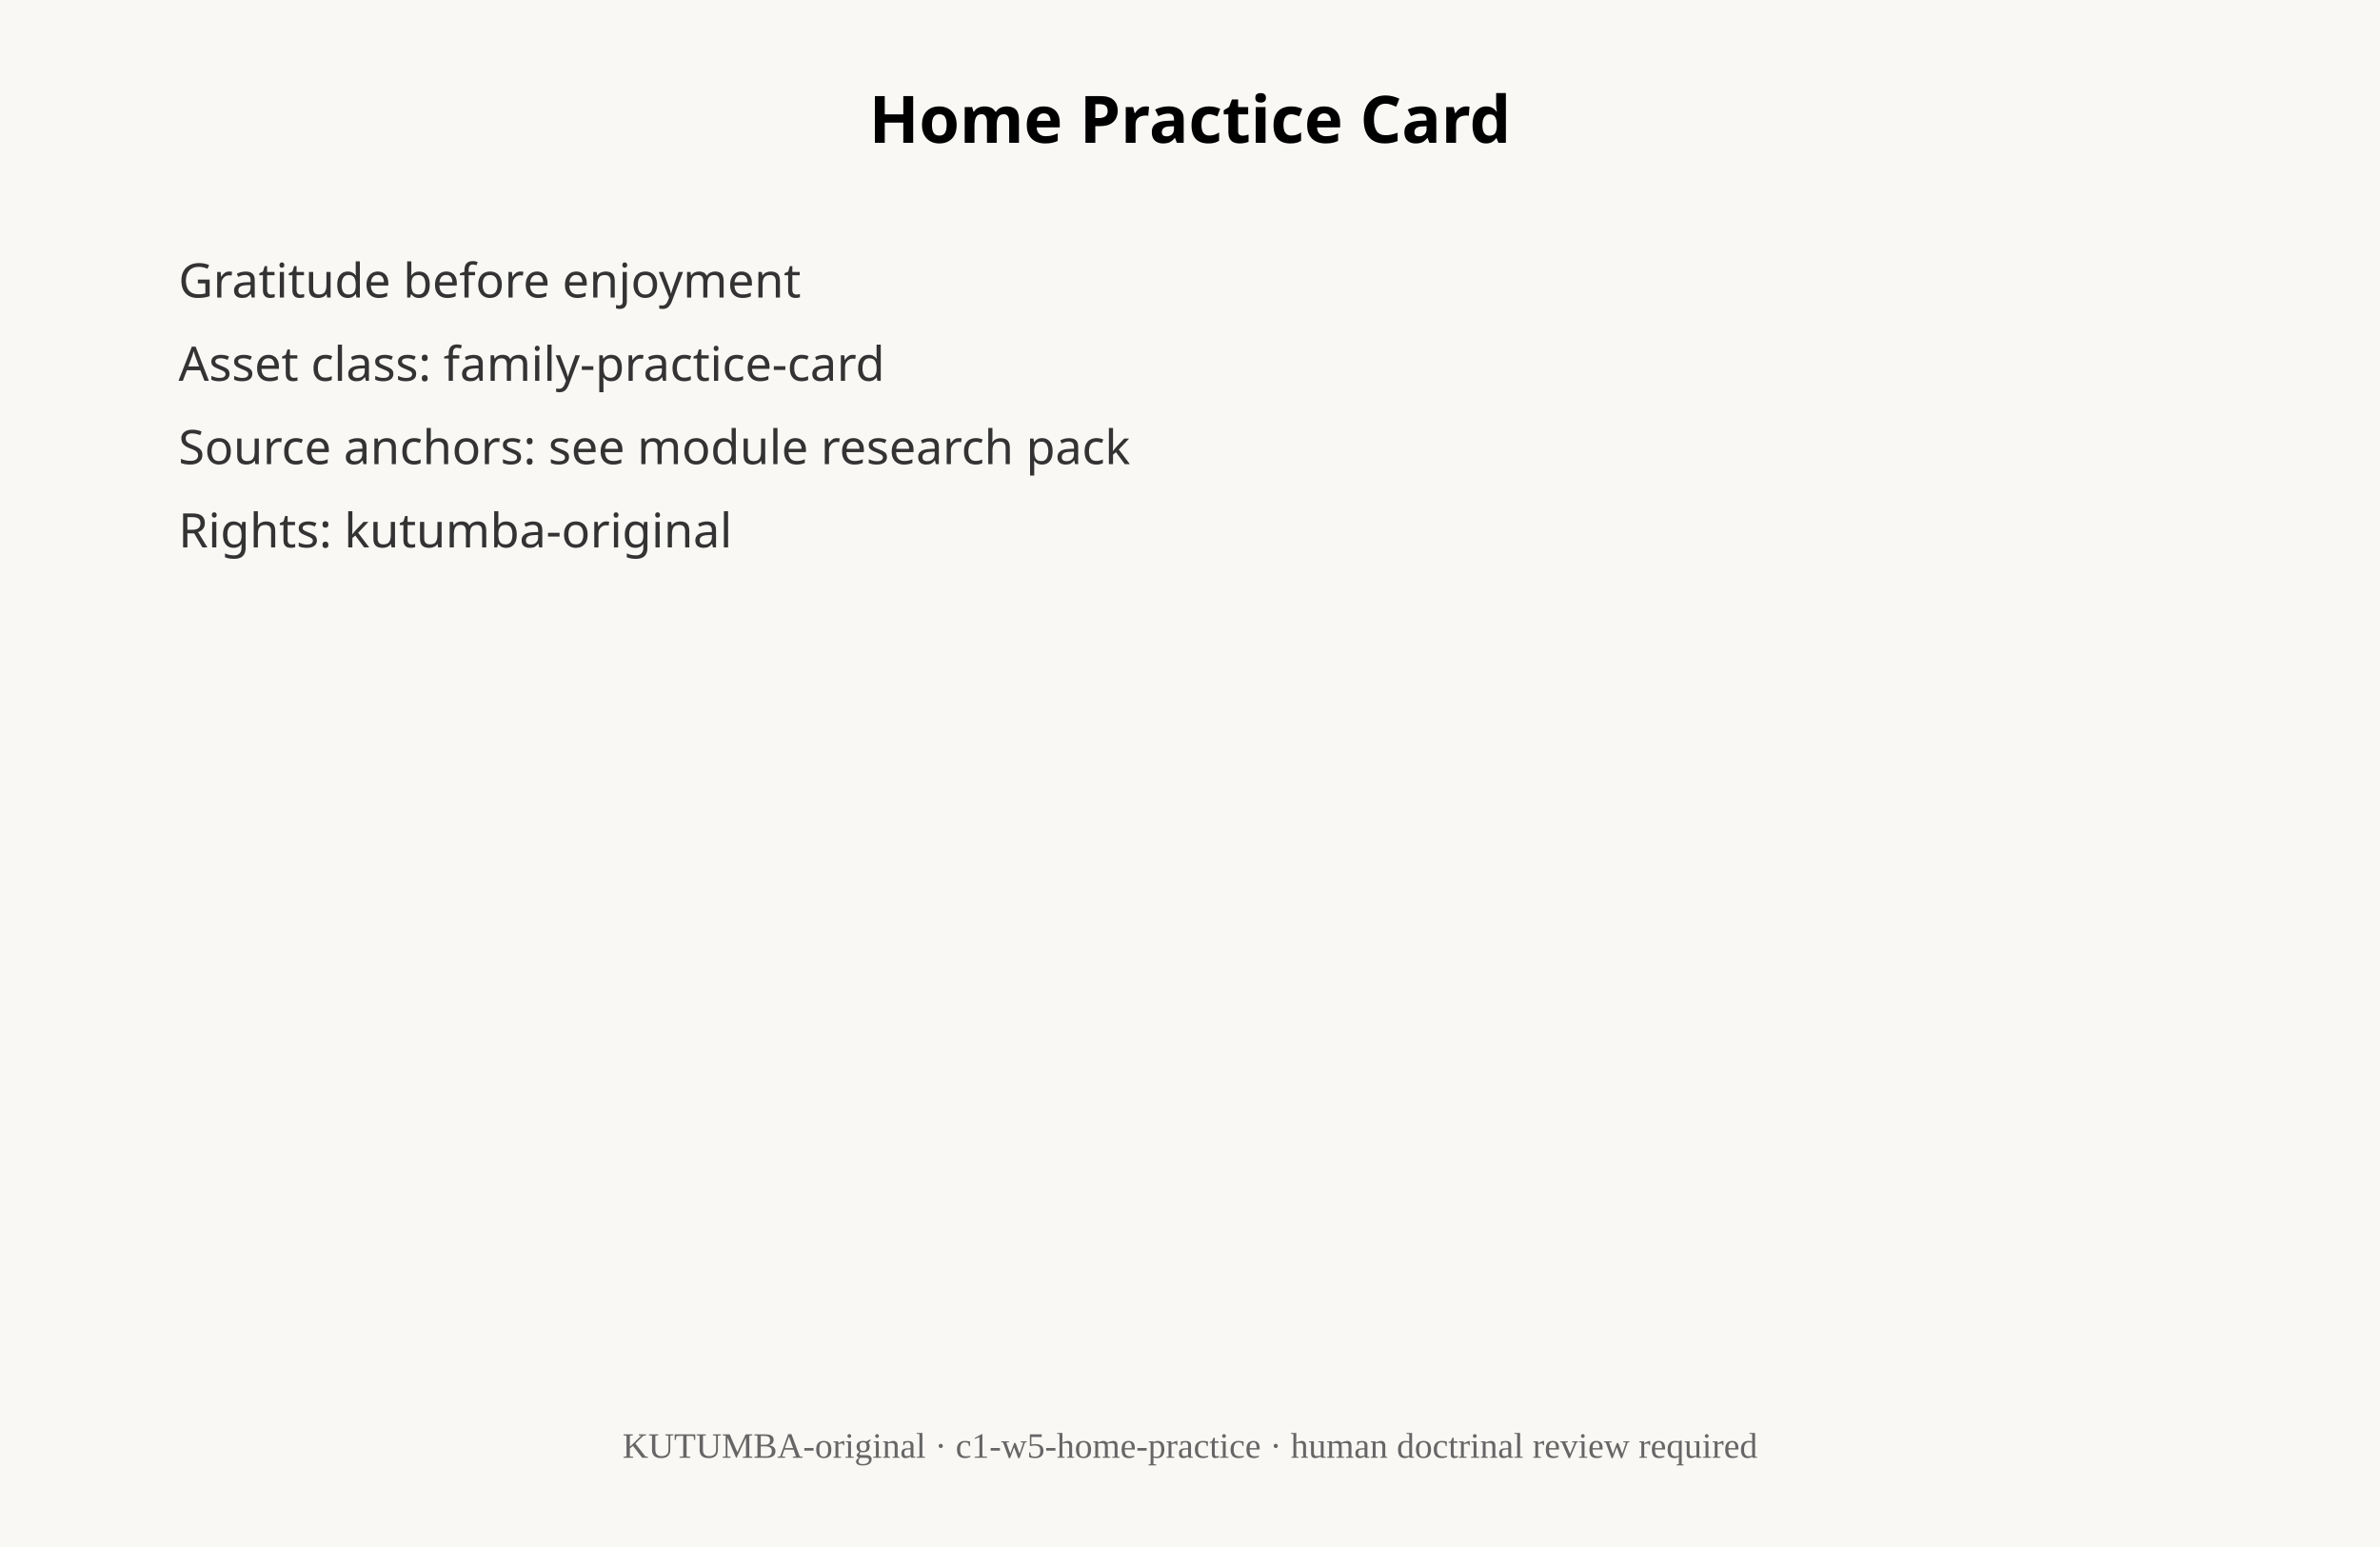
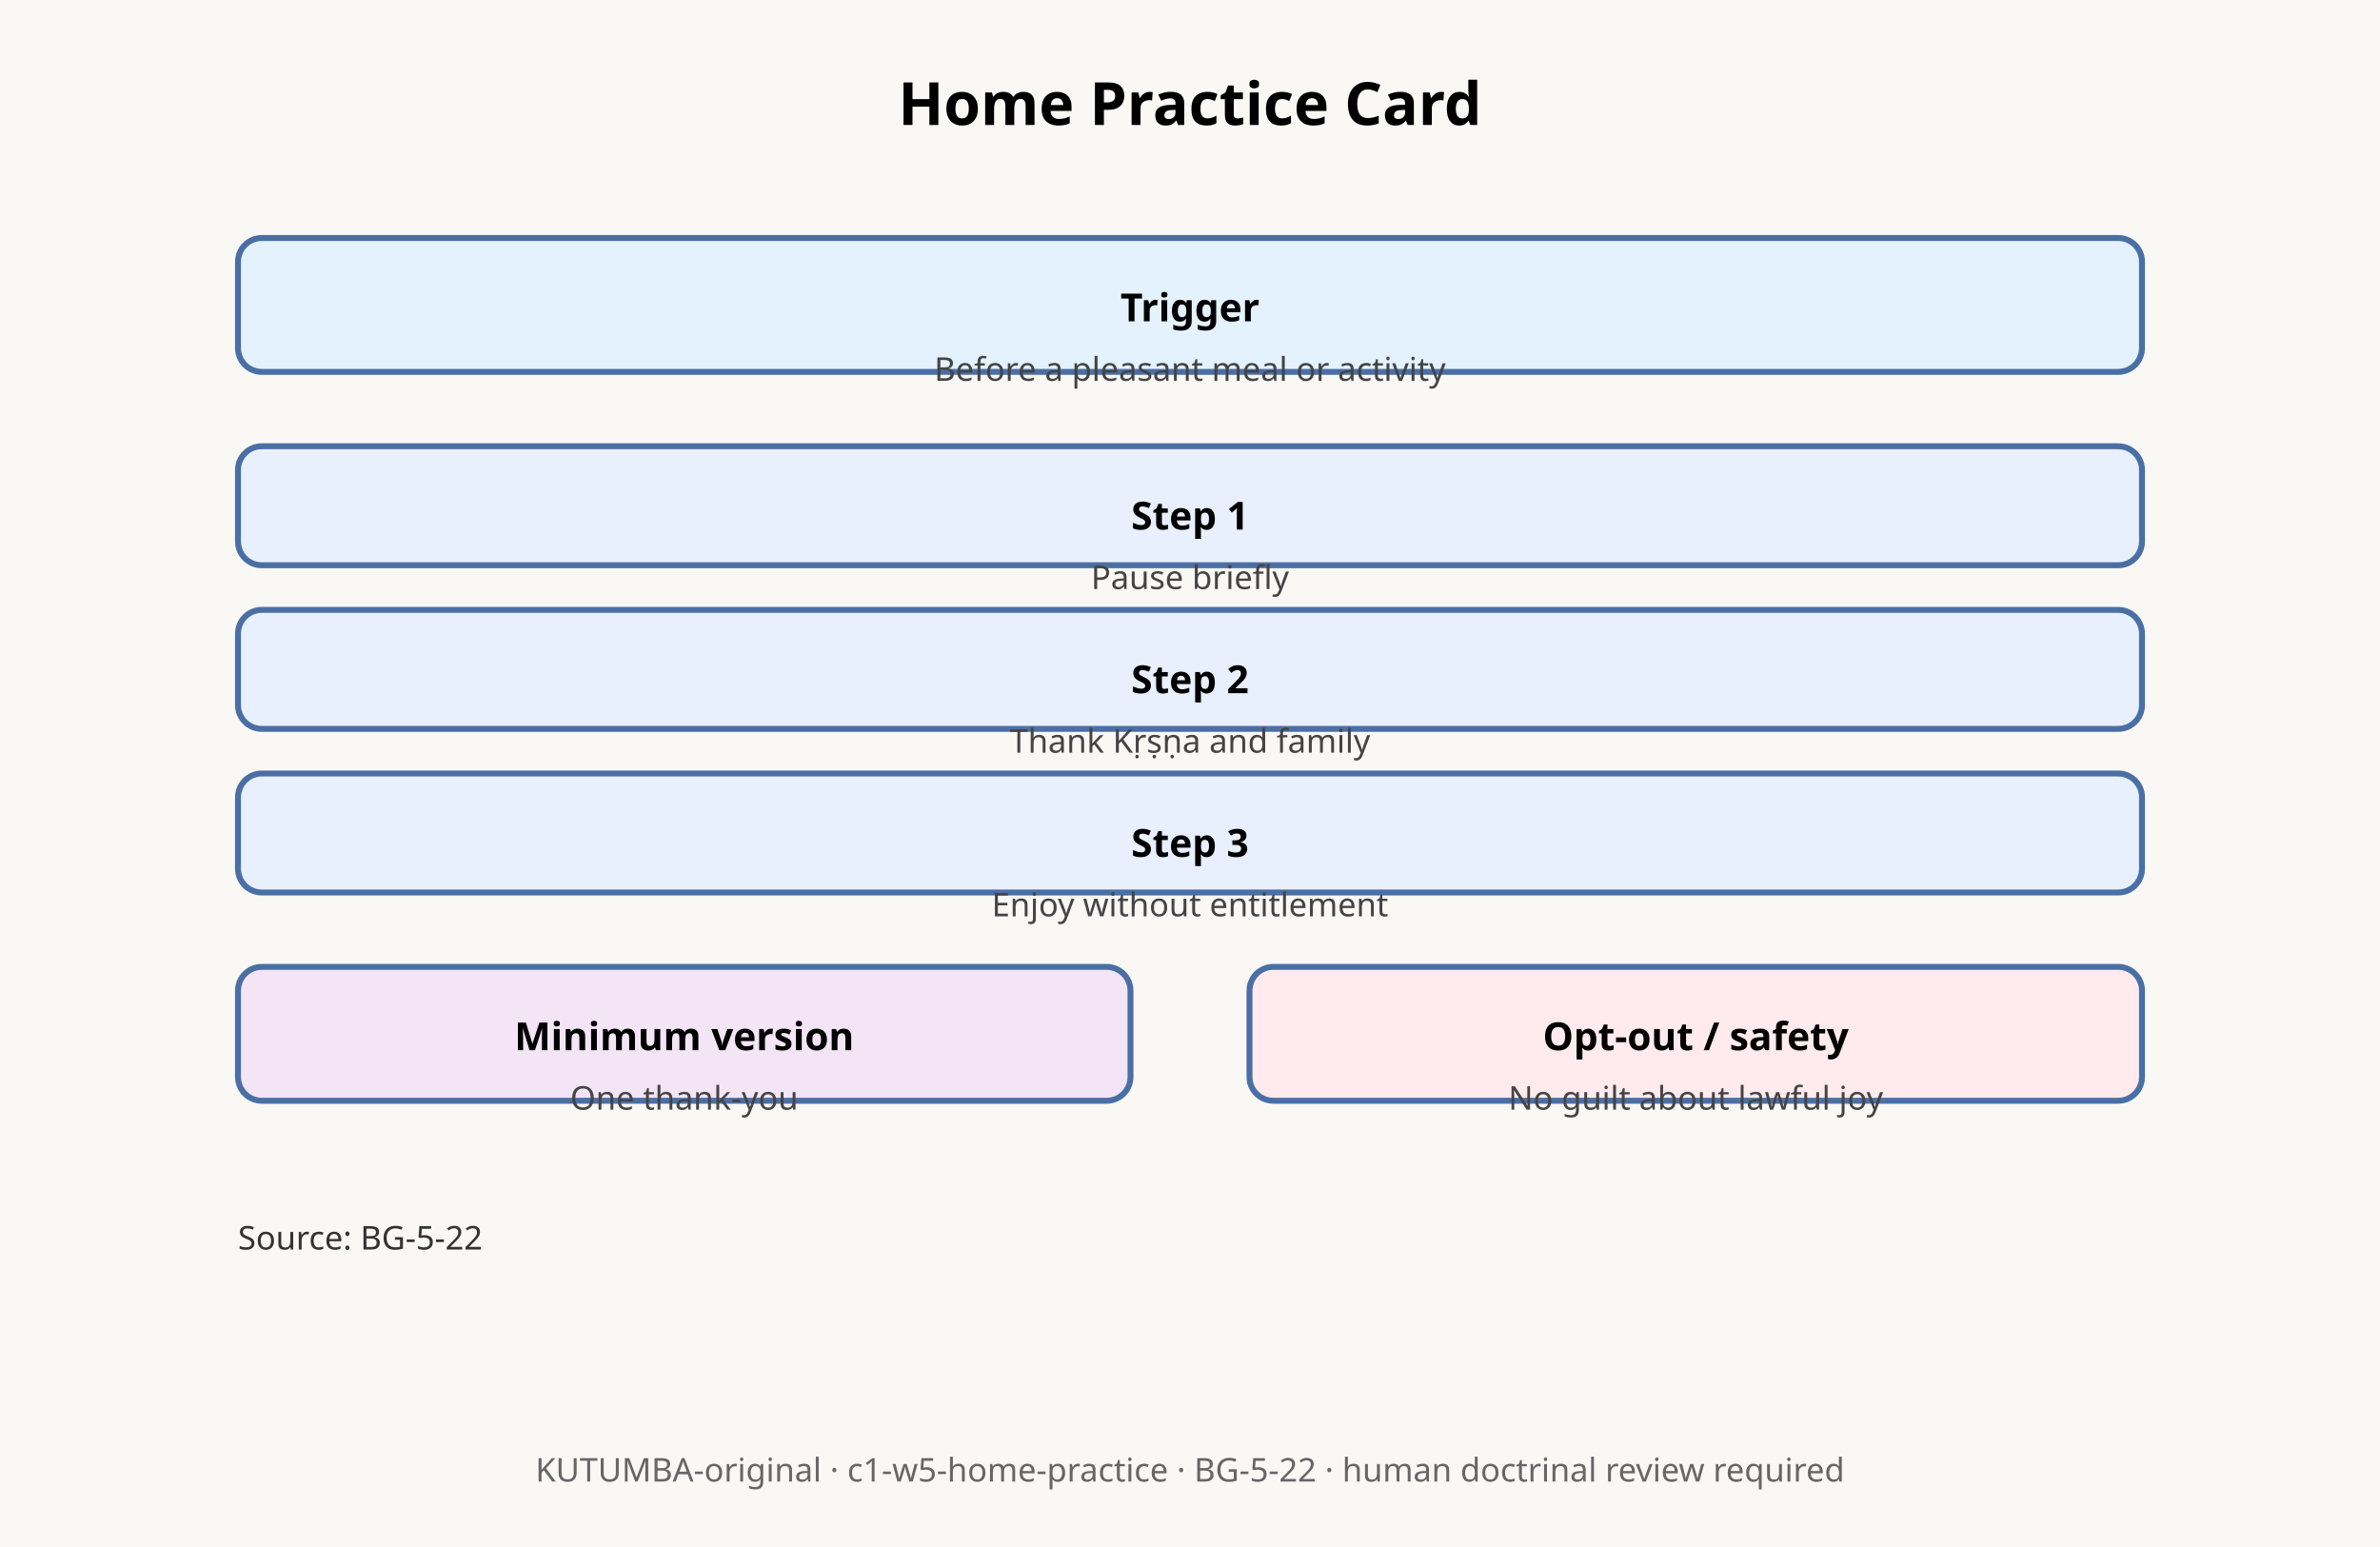
<svg xmlns="http://www.w3.org/2000/svg" viewBox="0 0 800 520" role="img">
  <rect width="800" height="520" fill="#faf8f5" />
-   <text x="400" y="48" text-anchor="middle" font-family="Segoe UI,sans-serif" font-size="22" font-weight="600">Home Practice Card</text>
-   <text x="60" y="100" font-family="Segoe UI,sans-serif" font-size="16" fill="#333">Gratitude before enjoyment</text>
-   <text x="60" y="128" font-family="Segoe UI,sans-serif" font-size="16" fill="#333">Asset class: family-practice-card</text>
-   <text x="60" y="156" font-family="Segoe UI,sans-serif" font-size="16" fill="#333">Source anchors: see module research pack</text>
-   <text x="60" y="184" font-family="Segoe UI,sans-serif" font-size="16" fill="#333">Rights: kutumba-original</text>
-   <text x="400" y="490" text-anchor="middle" font-size="12" fill="#666">KUTUMBA-original · c1-w5-home-practice · human doctrinal review required</text>
+   <text x="400" y="42" text-anchor="middle" font-family="Segoe UI,sans-serif" font-size="20" font-weight="600">Home Practice Card</text>
+   <rect x="80" y="80" width="640" height="45" rx="8" fill="#e3f2fd" stroke="#4a6fa5" stroke-width="2" />
+   <text x="400" y="108" text-anchor="middle" font-family="Segoe UI,sans-serif" font-size="13" font-weight="600">Trigger</text>
+   <text x="400" y="128" text-anchor="middle" font-family="Segoe UI,sans-serif" font-size="11" fill="#444">Before a pleasant meal or activity</text>
+   <rect x="80" y="150" width="640" height="40" rx="8" fill="#e8f0fe" stroke="#4a6fa5" stroke-width="2" />
+   <text x="400" y="178" text-anchor="middle" font-family="Segoe UI,sans-serif" font-size="13" font-weight="600">Step 1</text>
+   <text x="400" y="198" text-anchor="middle" font-family="Segoe UI,sans-serif" font-size="11" fill="#444">Pause briefly</text>
+   <rect x="80" y="205" width="640" height="40" rx="8" fill="#e8f0fe" stroke="#4a6fa5" stroke-width="2" />
+   <text x="400" y="233" text-anchor="middle" font-family="Segoe UI,sans-serif" font-size="13" font-weight="600">Step 2</text>
+   <text x="400" y="253" text-anchor="middle" font-family="Segoe UI,sans-serif" font-size="11" fill="#444">Thank Kṛṣṇa and family</text>
+   <rect x="80" y="260" width="640" height="40" rx="8" fill="#e8f0fe" stroke="#4a6fa5" stroke-width="2" />
+   <text x="400" y="288" text-anchor="middle" font-family="Segoe UI,sans-serif" font-size="13" font-weight="600">Step 3</text>
+   <text x="400" y="308" text-anchor="middle" font-family="Segoe UI,sans-serif" font-size="11" fill="#444">Enjoy without entitlement</text>
+   <rect x="80" y="325" width="300" height="45" rx="8" fill="#f3e5f5" stroke="#4a6fa5" stroke-width="2" />
+   <text x="230" y="353" text-anchor="middle" font-family="Segoe UI,sans-serif" font-size="13" font-weight="600">Minimum version</text>
+   <text x="230" y="373" text-anchor="middle" font-family="Segoe UI,sans-serif" font-size="11" fill="#444">One thank-you</text>
+   <rect x="420" y="325" width="300" height="45" rx="8" fill="#ffebee" stroke="#4a6fa5" stroke-width="2" />
+   <text x="570" y="353" text-anchor="middle" font-family="Segoe UI,sans-serif" font-size="13" font-weight="600">Opt-out / safety</text>
+   <text x="570" y="373" text-anchor="middle" font-family="Segoe UI,sans-serif" font-size="11" fill="#444">No guilt about lawful joy</text>
+   <text x="80" y="420" text-anchor="start" font-family="Segoe UI,sans-serif" font-size="11" font-weight="normal" fill="#333">Source: BG-5-22</text>
+   <text x="400" y="498" text-anchor="middle" font-family="Segoe UI,sans-serif" font-size="11" fill="#666">
+     KUTUMBA-original · c1-w5-home-practice · BG-5-22 · human doctrinal review required
+   </text>
</svg>
